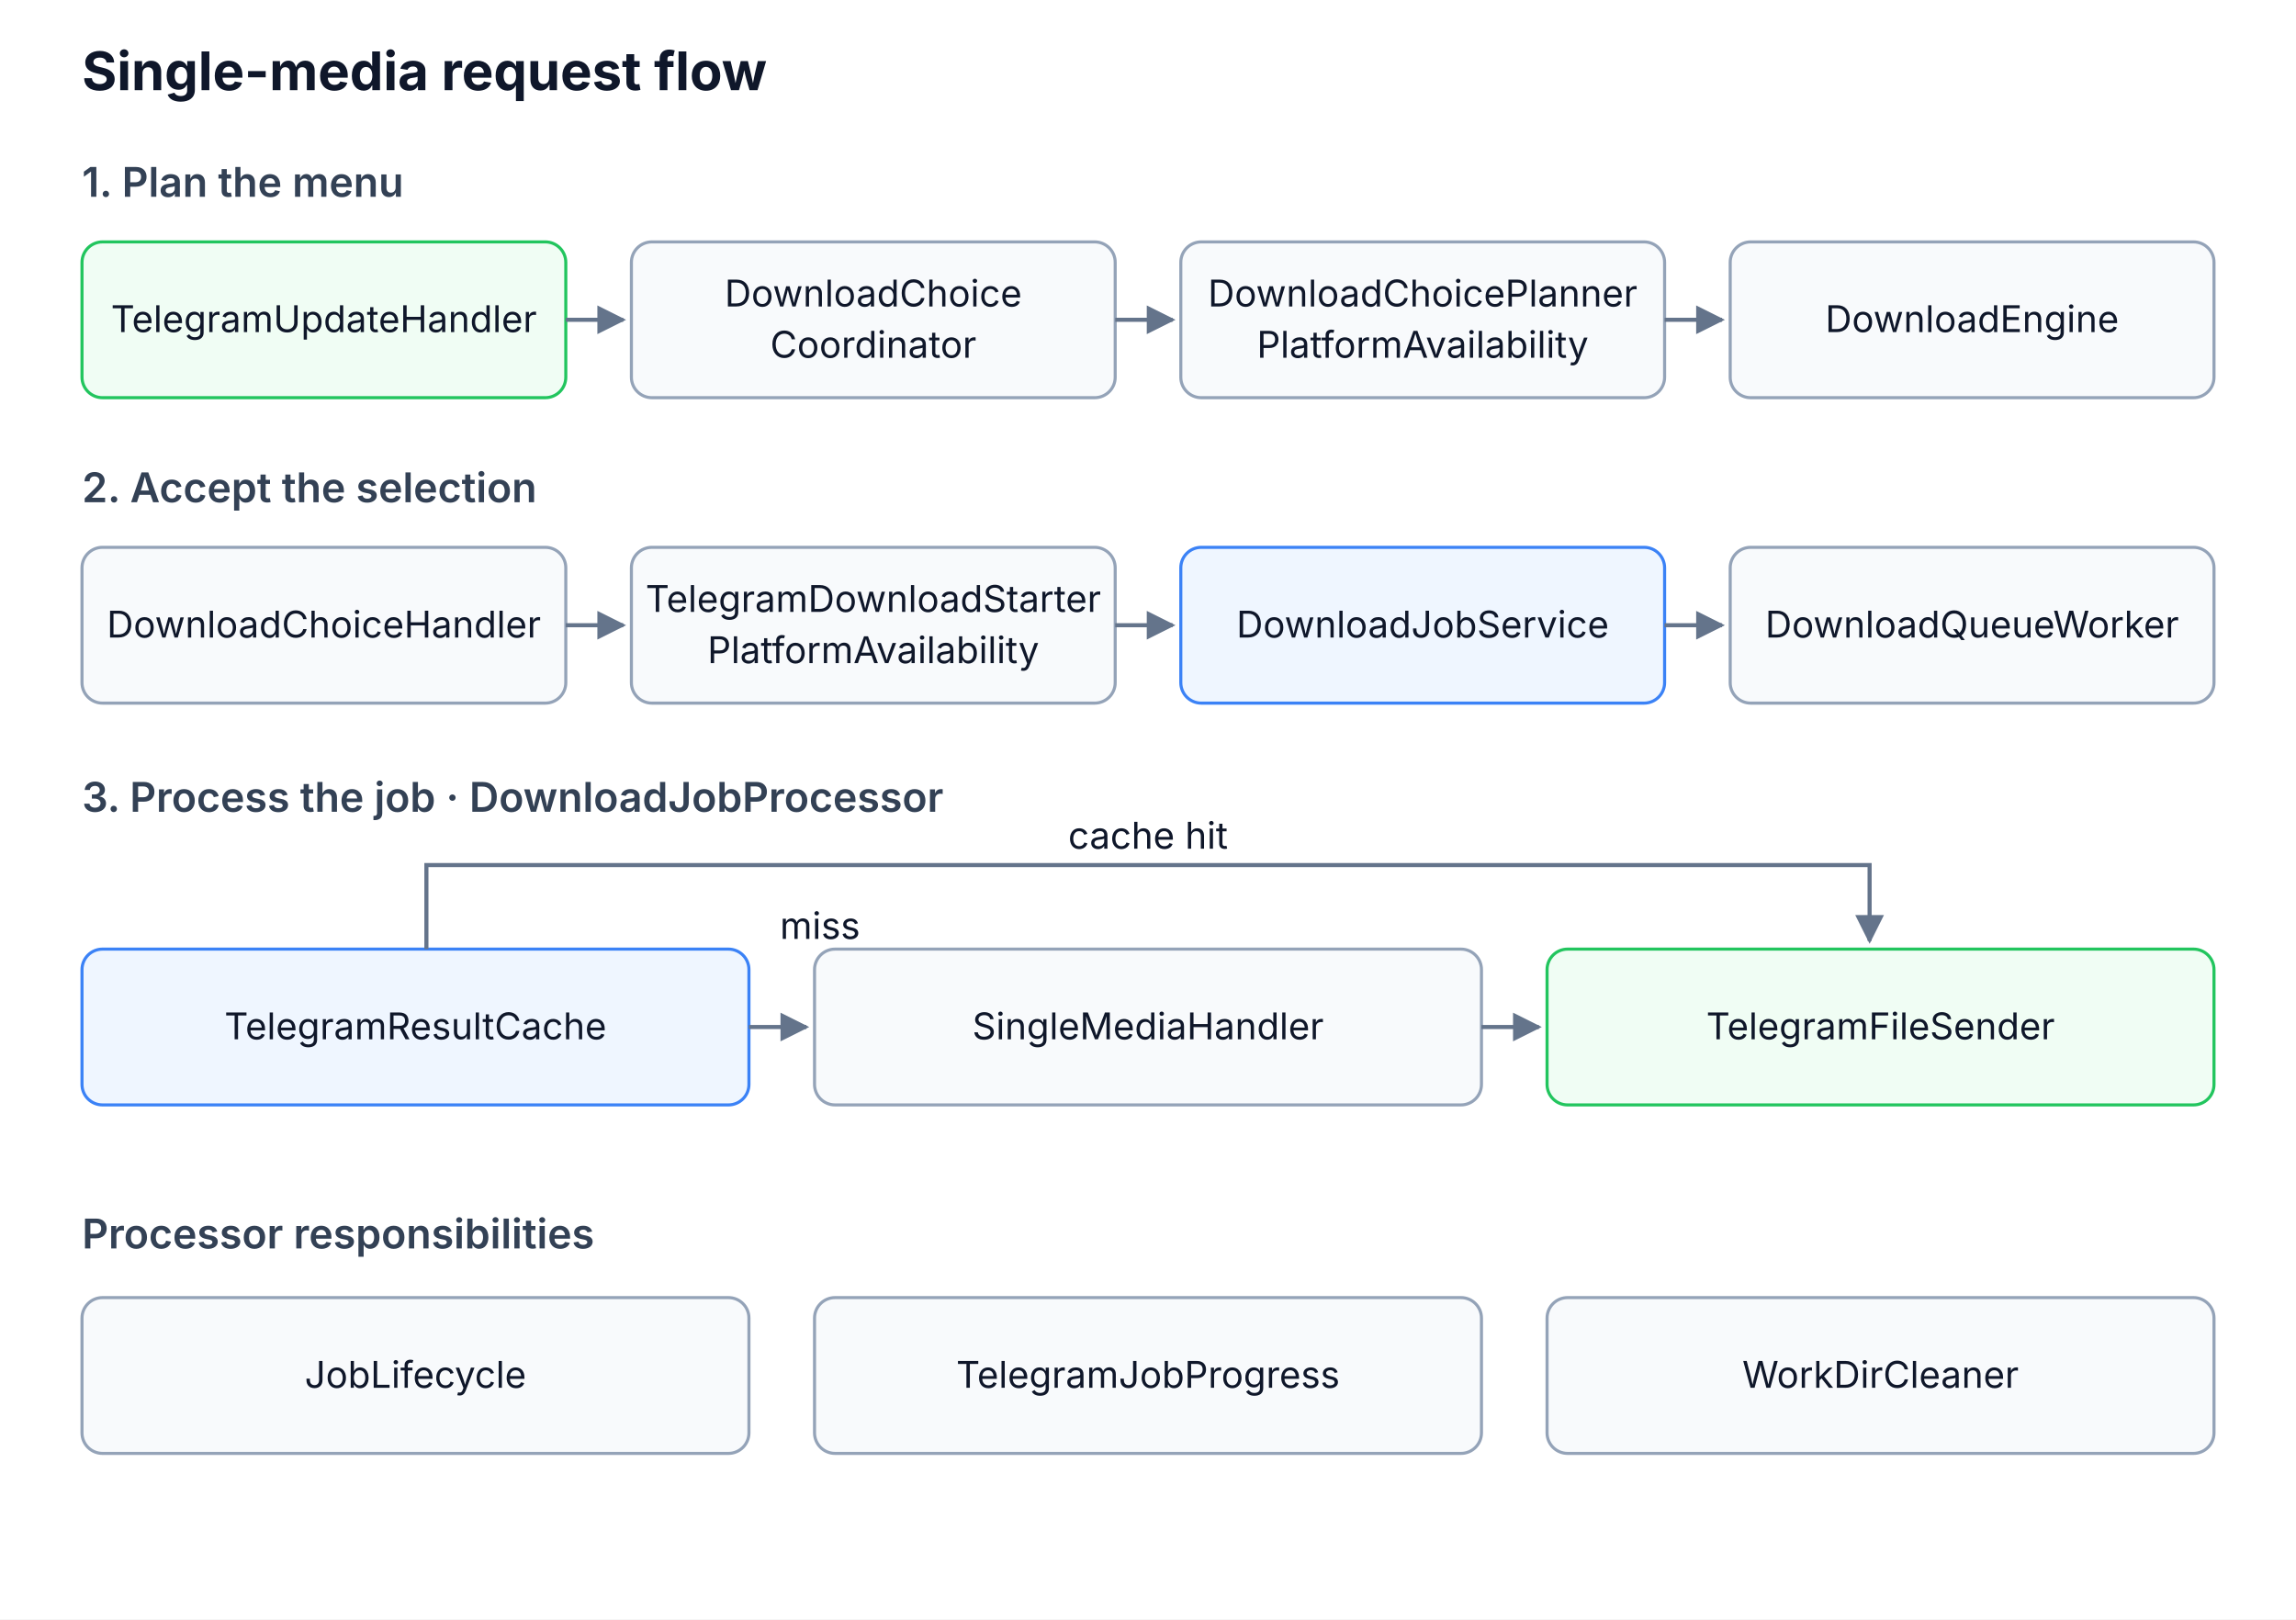
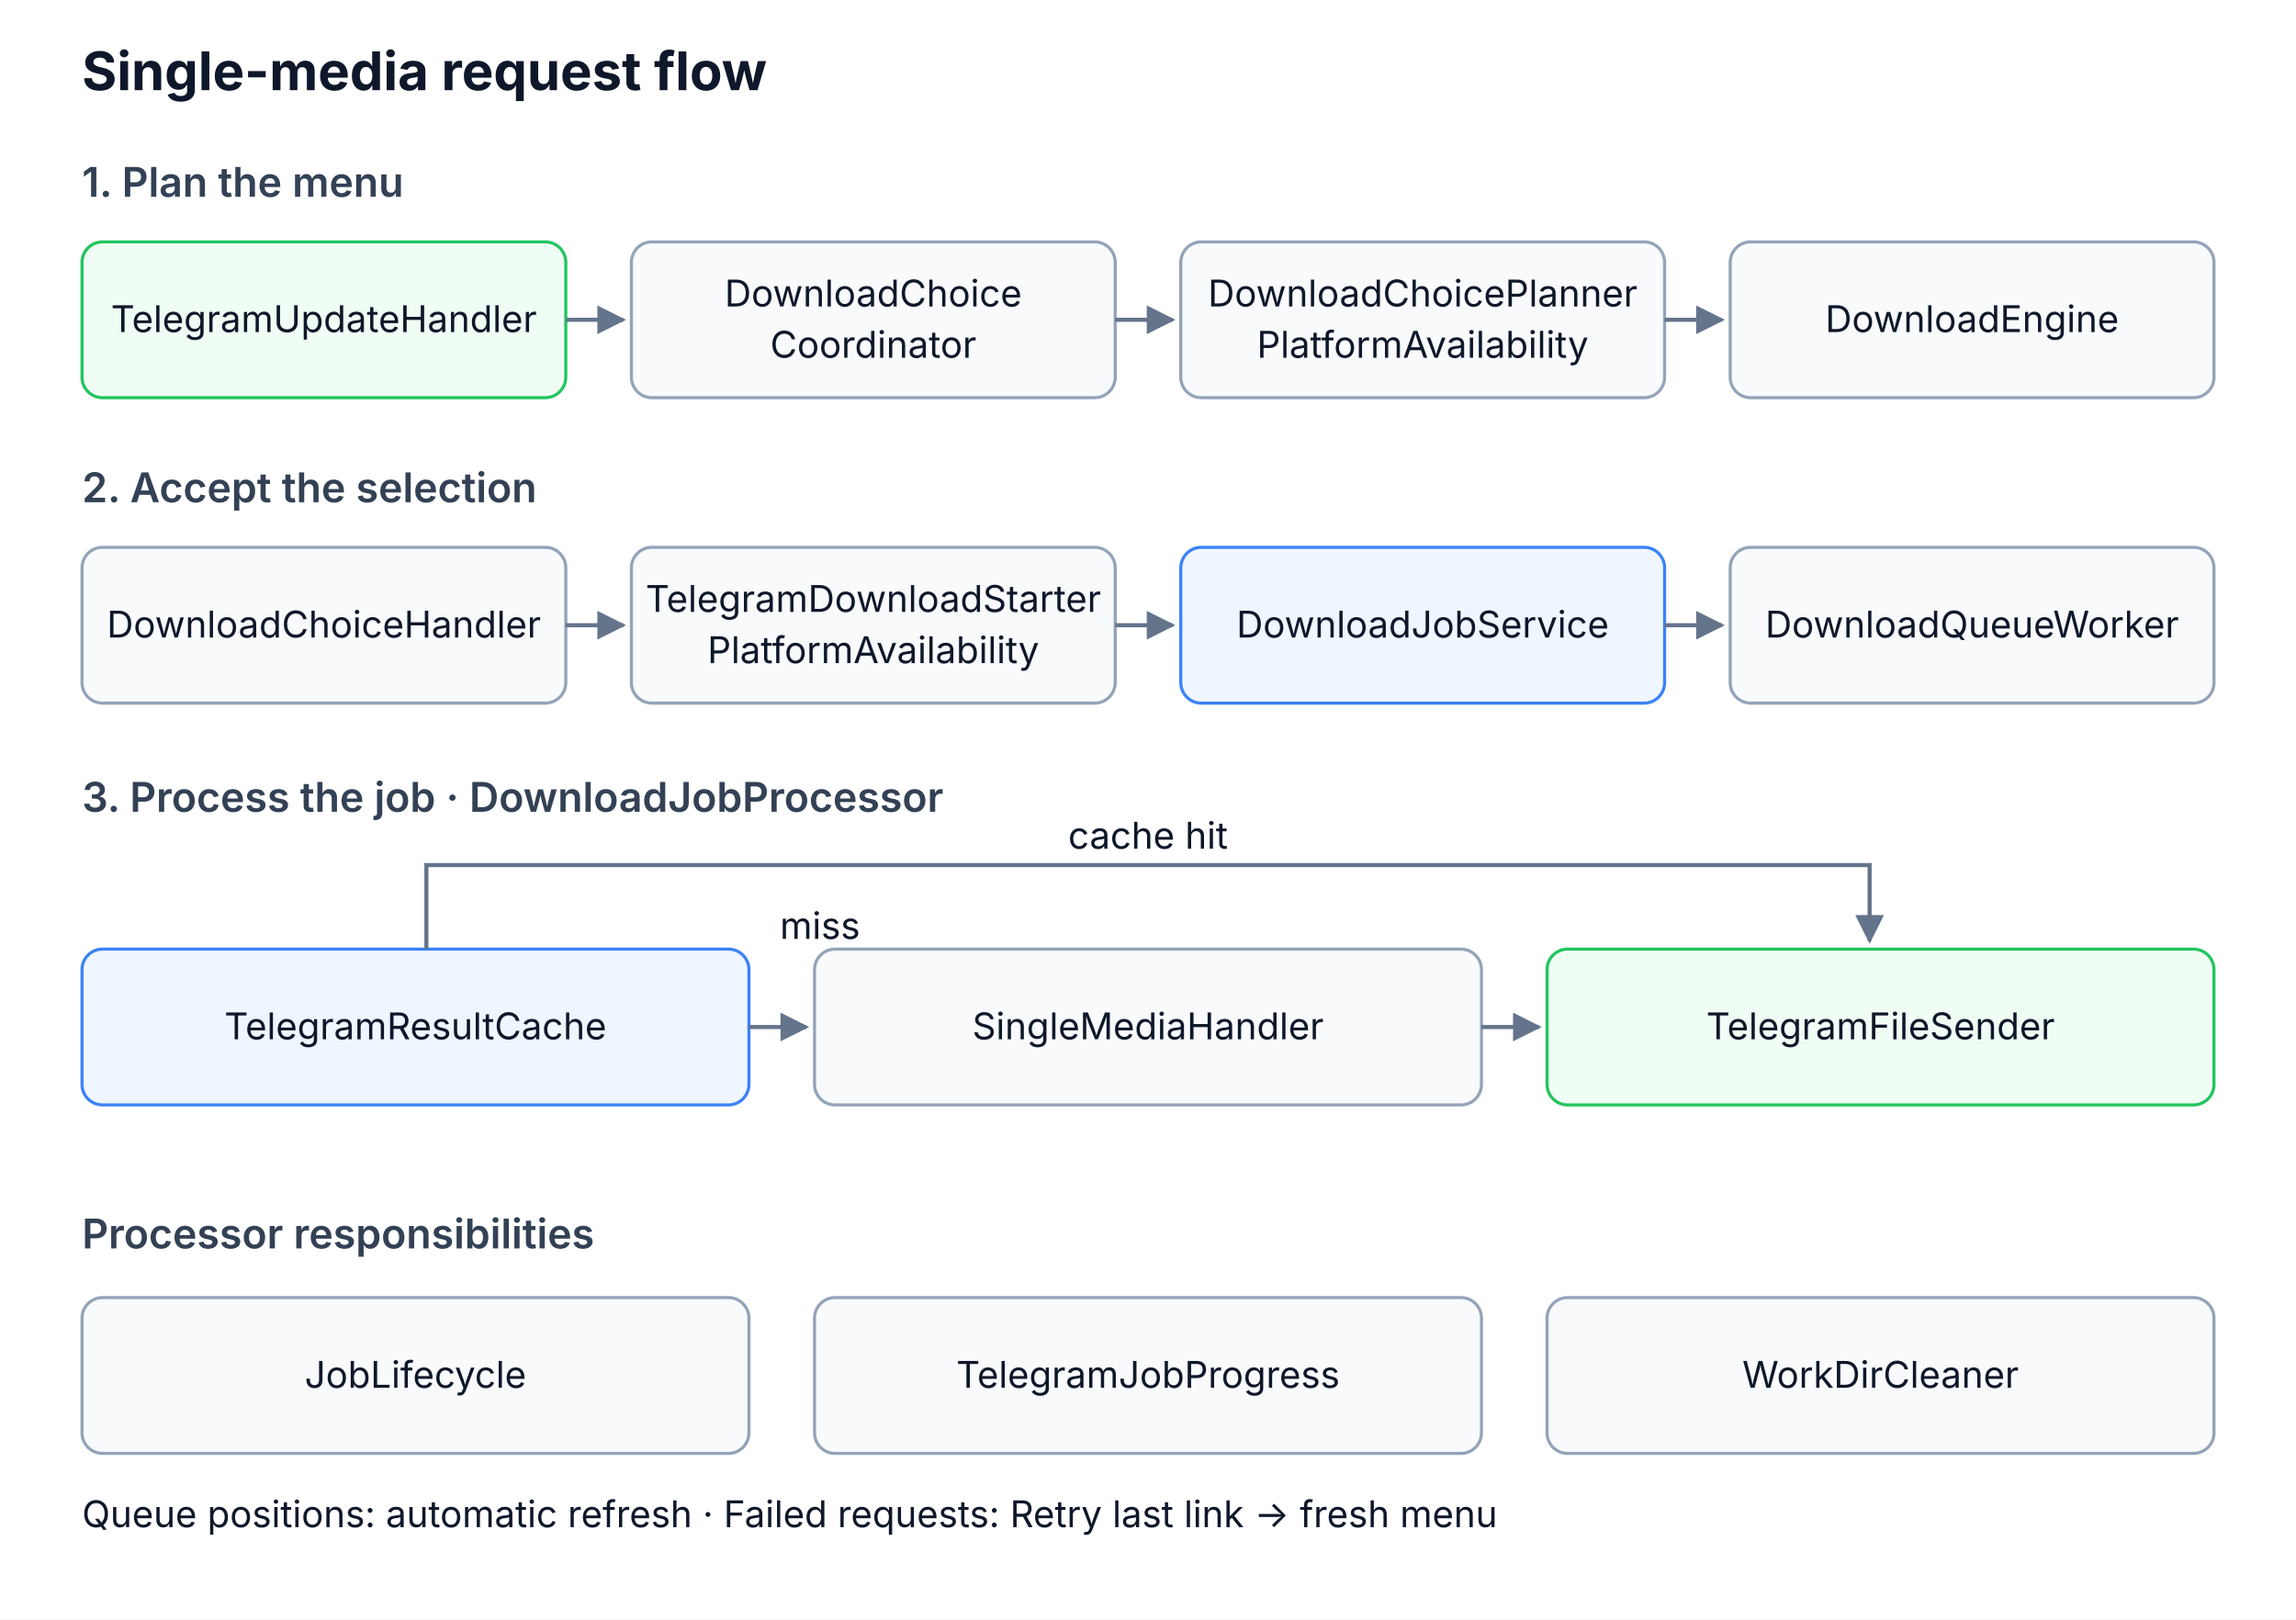
<svg xmlns="http://www.w3.org/2000/svg" width="1120" height="790" viewBox="0 0 1120 790" role="img" aria-labelledby="title description">
  <defs>
    <marker id="arrow" viewBox="0 0 10 10" refX="9" refY="5" markerWidth="7" markerHeight="7" orient="auto">
      <path d="M 0 0 L 10 5 L 0 10 z" fill="#64748b" />
    </marker>
    <style>
      text { font: 18px -apple-system, BlinkMacSystemFont, "Segoe UI", sans-serif; fill: #0f172a; }
      .title { font-size: 26px; font-weight: 700; }
      .stage { font-size: 20px; font-weight: 600; fill: #334155; }
      .box { fill: #f8fafc; stroke: #94a3b8; stroke-width: 1.5; }
      .store { fill: #eff6ff; stroke: #3b82f6; stroke-width: 1.5; }
      .external { fill: #f0fdf4; stroke: #22c55e; stroke-width: 1.5; }
      .arrow { fill: none; stroke: #64748b; stroke-width: 2; marker-end: url(#arrow); }
    </style>
  </defs>
  <rect width="1120" height="790" fill="#ffffff" />
  <text x="40" y="44" class="title">Single-media request flow</text>
  <text x="40" y="96" class="stage">1. Plan the menu</text>
  <rect x="40.0" y="118" width="236.0" height="76" rx="10" class="external" />
  <text x="158.0" y="162.0" text-anchor="middle">TelegramUpdateHandler</text>
  <path d="M 276.0 156 H 304.0" class="arrow" />
  <rect x="308.0" y="118" width="236.0" height="76" rx="10" class="box" />
  <text x="426.0" y="149.5" text-anchor="middle">DownloadChoice</text>
  <text x="426.0" y="174.5" text-anchor="middle">Coordinator</text>
  <path d="M 544.0 156 H 572.0" class="arrow" />
  <rect x="576.0" y="118" width="236.0" height="76" rx="10" class="box" />
  <text x="694.0" y="149.5" text-anchor="middle">DownloadChoicePlanner</text>
  <text x="694.0" y="174.5" text-anchor="middle">PlatformAvailability</text>
  <path d="M 812.0 156 H 840.0" class="arrow" />
  <rect x="844.0" y="118" width="236.0" height="76" rx="10" class="box" />
  <text x="962.0" y="162.0" text-anchor="middle">DownloadEngine</text>
  <text x="40" y="245" class="stage">2. Accept the selection</text>
  <rect x="40.0" y="267" width="236.0" height="76" rx="10" class="box" />
  <text x="158.0" y="311.0" text-anchor="middle">DownloadChoiceHandler</text>
  <path d="M 276.0 305 H 304.0" class="arrow" />
  <rect x="308.0" y="267" width="236.0" height="76" rx="10" class="box" />
  <text x="426.0" y="298.5" text-anchor="middle">TelegramDownloadStarter</text>
  <text x="426.0" y="323.5" text-anchor="middle">PlatformAvailability</text>
  <path d="M 544.0 305 H 572.0" class="arrow" />
  <rect x="576.0" y="267" width="236.0" height="76" rx="10" class="store" />
  <text x="694.0" y="311.0" text-anchor="middle">DownloadJobService</text>
  <path d="M 812.0 305 H 840.0" class="arrow" />
  <rect x="844.0" y="267" width="236.0" height="76" rx="10" class="box" />
  <text x="962.0" y="311.0" text-anchor="middle">DownloadQueueWorker</text>
  <text x="40" y="396" class="stage">3. Process the job · DownloadJobProcessor</text>
  <rect x="40.0" y="463" width="325.333" height="76" rx="10" class="store" />
  <text x="202.667" y="507.0" text-anchor="middle">TelegramResultCache</text>
  <path d="M 365.333 501 H 393.333" class="arrow" />
  <rect x="397.333" y="463" width="325.333" height="76" rx="10" class="box" />
  <text x="560.0" y="507.0" text-anchor="middle">SingleMediaHandler</text>
  <path d="M 722.667 501 H 750.667" class="arrow" />
  <rect x="754.667" y="463" width="325.333" height="76" rx="10" class="external" />
  <text x="917.333" y="507.0" text-anchor="middle">TelegramFileSender</text>
  <text x="400" y="458" text-anchor="middle">miss</text>
  <path d="M 208 463 V 422 H 912 V 459" class="arrow" />
  <text x="560" y="414" text-anchor="middle">cache hit</text>
  <text x="40" y="609" class="stage">Processor responsibilities</text>
  <rect x="40.0" y="633" width="325.333" height="76" rx="10" class="box" />
  <text x="202.667" y="677.0" text-anchor="middle">JobLifecycle</text>
  <rect x="397.333" y="633" width="325.333" height="76" rx="10" class="box" />
  <text x="560.0" y="677.0" text-anchor="middle">TelegramJobProgress</text>
  <rect x="754.667" y="633" width="325.333" height="76" rx="10" class="box" />
  <text x="917.333" y="677.0" text-anchor="middle">WorkDirCleaner</text>
+   <text x="40" y="745">Queue positions: automatic refresh · Failed requests: Retry last link → fresh menu</text>
</svg>
